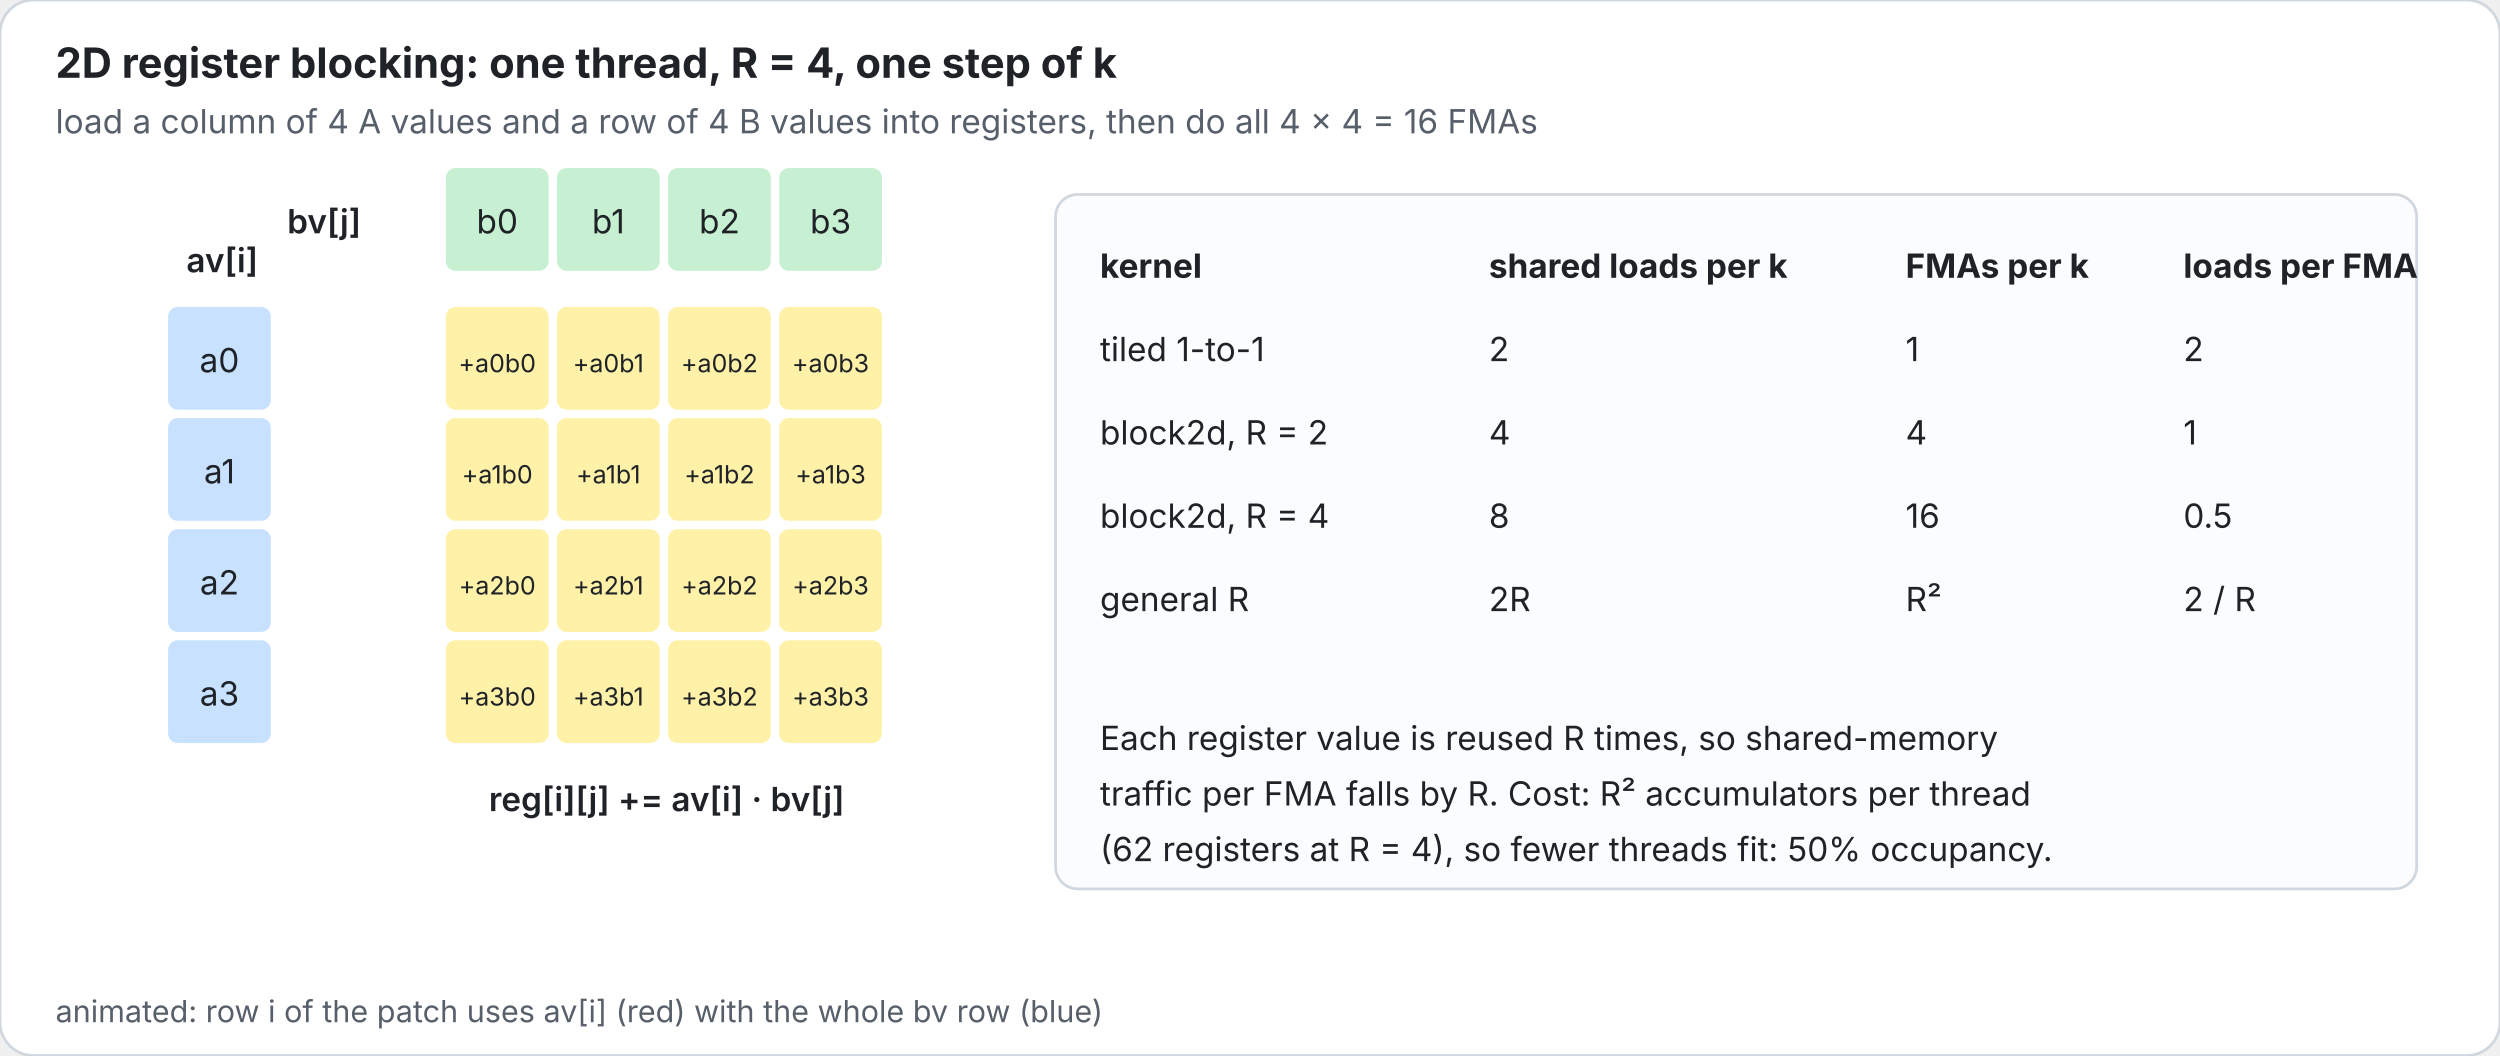
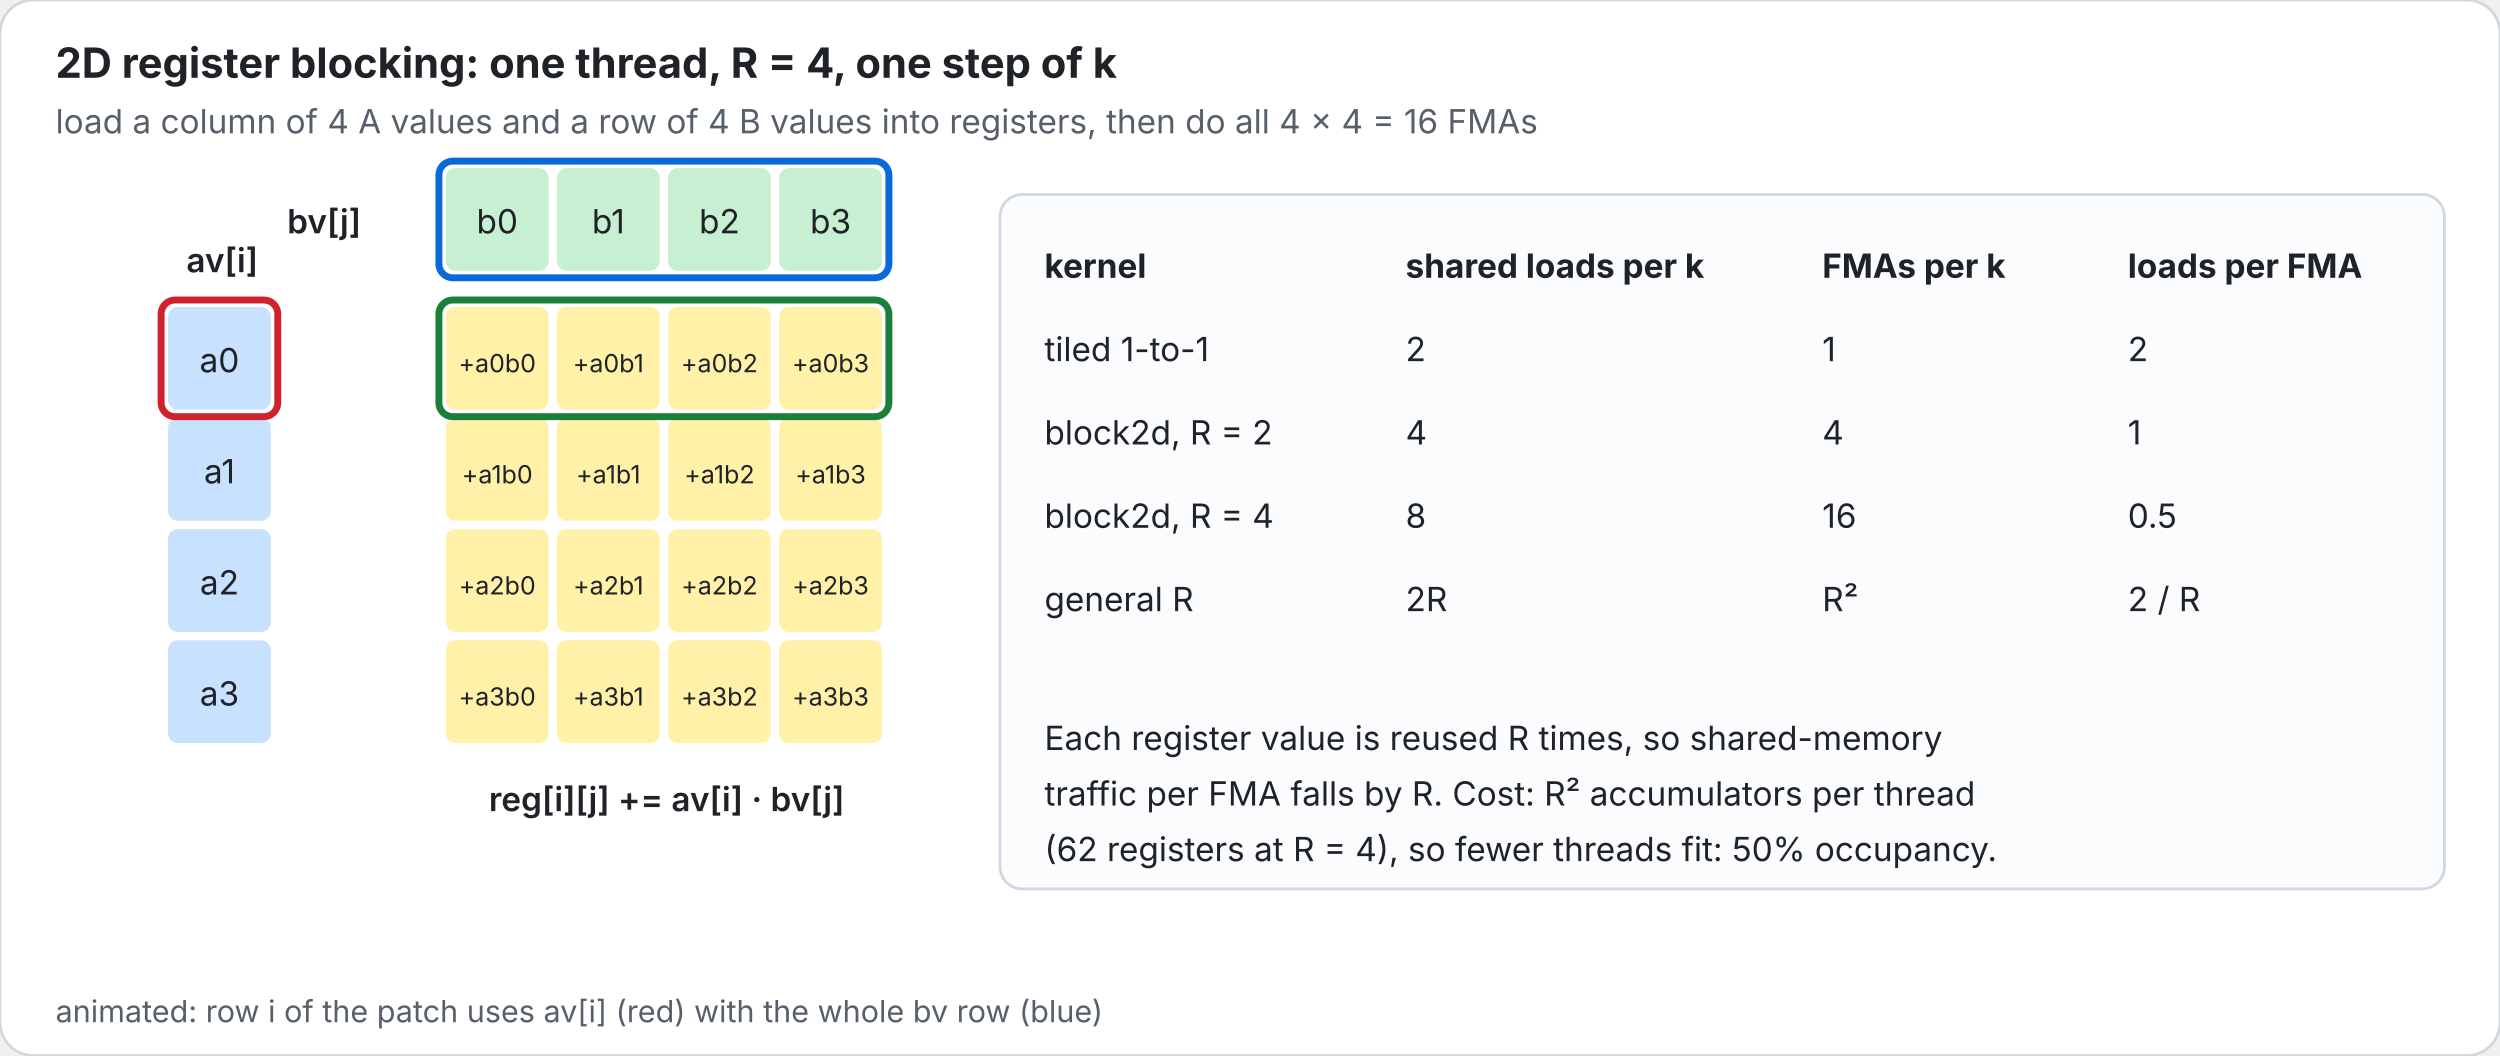
<svg xmlns="http://www.w3.org/2000/svg" viewBox="0 0 900 380" width="900" height="380" font-family="Inter, Helvetica, Arial, sans-serif">
  <defs>
    <marker id="ah" markerWidth="10" markerHeight="10" refX="8" refY="5" orient="auto">
      <path d="M0,0 L10,5 L0,10 z" fill="#57606a" />
    </marker>
  </defs>
  <rect x="0" y="0" width="900" height="380" rx="12" fill="#ffffff" stroke="#d0d7de" />
  <text x="20" y="28" text-anchor="start" font-size="15" font-weight="700" fill="#1f2328">2D register blocking: one thread, R = 4, one step of k</text>
  <text x="20" y="48" text-anchor="start" font-size="12" font-weight="400" fill="#57606a">load a column of 4 A values and a row of 4 B values into registers, then do all 4 × 4 = 16 FMAs</text>
  <text x="80.0" y="98" text-anchor="middle" font-size="12" font-weight="600" fill="#1f2328">av[i]</text>
  <rect x="60" y="110" width="38" height="38" rx="4" fill="#c8e1ff" stroke="#ffffff" stroke-width="1" />
  <text x="79.0" y="134.0" text-anchor="middle" font-size="12" font-weight="400" fill="#1f2328">a0</text>
  <rect x="60" y="150" width="38" height="38" rx="4" fill="#c8e1ff" stroke="#ffffff" stroke-width="1" />
  <text x="79.0" y="174.0" text-anchor="middle" font-size="12" font-weight="400" fill="#1f2328">a1</text>
  <rect x="60" y="190" width="38" height="38" rx="4" fill="#c8e1ff" stroke="#ffffff" stroke-width="1" />
  <text x="79.0" y="214.0" text-anchor="middle" font-size="12" font-weight="400" fill="#1f2328">a2</text>
  <rect x="60" y="230" width="38" height="38" rx="4" fill="#c8e1ff" stroke="#ffffff" stroke-width="1" />
  <text x="79.0" y="254.0" text-anchor="middle" font-size="12" font-weight="400" fill="#1f2328">a3</text>
  <text x="130" y="84.0" text-anchor="end" font-size="12" font-weight="600" fill="#1f2328">bv[j]</text>
  <rect x="160" y="60" width="38" height="38" rx="4" fill="#c7f0d2" stroke="#ffffff" stroke-width="1" />
  <text x="179.0" y="84.0" text-anchor="middle" font-size="12" font-weight="400" fill="#1f2328">b0</text>
  <rect x="200" y="60" width="38" height="38" rx="4" fill="#c7f0d2" stroke="#ffffff" stroke-width="1" />
  <text x="219.0" y="84.0" text-anchor="middle" font-size="12" font-weight="400" fill="#1f2328">b1</text>
  <rect x="240" y="60" width="38" height="38" rx="4" fill="#c7f0d2" stroke="#ffffff" stroke-width="1" />
  <text x="259.0" y="84.0" text-anchor="middle" font-size="12" font-weight="400" fill="#1f2328">b2</text>
  <rect x="280" y="60" width="38" height="38" rx="4" fill="#c7f0d2" stroke="#ffffff" stroke-width="1" />
  <text x="299.0" y="84.0" text-anchor="middle" font-size="12" font-weight="400" fill="#1f2328">b3</text>
  <rect x="160" y="110" width="38" height="38" rx="4" fill="#fff1a8" stroke="#ffffff" stroke-width="1" />
  <text x="179.0" y="134.0" text-anchor="middle" font-size="9" font-weight="400" fill="#1f2328">+a0b0</text>
  <rect x="200" y="110" width="38" height="38" rx="4" fill="#fff1a8" stroke="#ffffff" stroke-width="1" />
  <text x="219.0" y="134.0" text-anchor="middle" font-size="9" font-weight="400" fill="#1f2328">+a0b1</text>
  <rect x="240" y="110" width="38" height="38" rx="4" fill="#fff1a8" stroke="#ffffff" stroke-width="1" />
  <text x="259.0" y="134.0" text-anchor="middle" font-size="9" font-weight="400" fill="#1f2328">+a0b2</text>
  <rect x="280" y="110" width="38" height="38" rx="4" fill="#fff1a8" stroke="#ffffff" stroke-width="1" />
  <text x="299.0" y="134.0" text-anchor="middle" font-size="9" font-weight="400" fill="#1f2328">+a0b3</text>
  <rect x="160" y="150" width="38" height="38" rx="4" fill="#fff1a8" stroke="#ffffff" stroke-width="1" />
  <text x="179.0" y="174.0" text-anchor="middle" font-size="9" font-weight="400" fill="#1f2328">+a1b0</text>
  <rect x="200" y="150" width="38" height="38" rx="4" fill="#fff1a8" stroke="#ffffff" stroke-width="1" />
  <text x="219.0" y="174.0" text-anchor="middle" font-size="9" font-weight="400" fill="#1f2328">+a1b1</text>
  <rect x="240" y="150" width="38" height="38" rx="4" fill="#fff1a8" stroke="#ffffff" stroke-width="1" />
  <text x="259.0" y="174.0" text-anchor="middle" font-size="9" font-weight="400" fill="#1f2328">+a1b2</text>
  <rect x="280" y="150" width="38" height="38" rx="4" fill="#fff1a8" stroke="#ffffff" stroke-width="1" />
  <text x="299.0" y="174.0" text-anchor="middle" font-size="9" font-weight="400" fill="#1f2328">+a1b3</text>
  <rect x="160" y="190" width="38" height="38" rx="4" fill="#fff1a8" stroke="#ffffff" stroke-width="1" />
  <text x="179.0" y="214.0" text-anchor="middle" font-size="9" font-weight="400" fill="#1f2328">+a2b0</text>
  <rect x="200" y="190" width="38" height="38" rx="4" fill="#fff1a8" stroke="#ffffff" stroke-width="1" />
  <text x="219.0" y="214.0" text-anchor="middle" font-size="9" font-weight="400" fill="#1f2328">+a2b1</text>
  <rect x="240" y="190" width="38" height="38" rx="4" fill="#fff1a8" stroke="#ffffff" stroke-width="1" />
  <text x="259.0" y="214.0" text-anchor="middle" font-size="9" font-weight="400" fill="#1f2328">+a2b2</text>
  <rect x="280" y="190" width="38" height="38" rx="4" fill="#fff1a8" stroke="#ffffff" stroke-width="1" />
  <text x="299.0" y="214.0" text-anchor="middle" font-size="9" font-weight="400" fill="#1f2328">+a2b3</text>
  <rect x="160" y="230" width="38" height="38" rx="4" fill="#fff1a8" stroke="#ffffff" stroke-width="1" />
  <text x="179.0" y="254.0" text-anchor="middle" font-size="9" font-weight="400" fill="#1f2328">+a3b0</text>
  <rect x="200" y="230" width="38" height="38" rx="4" fill="#fff1a8" stroke="#ffffff" stroke-width="1" />
  <text x="219.0" y="254.0" text-anchor="middle" font-size="9" font-weight="400" fill="#1f2328">+a3b1</text>
  <rect x="240" y="230" width="38" height="38" rx="4" fill="#fff1a8" stroke="#ffffff" stroke-width="1" />
  <text x="259.0" y="254.0" text-anchor="middle" font-size="9" font-weight="400" fill="#1f2328">+a3b2</text>
  <rect x="280" y="230" width="38" height="38" rx="4" fill="#fff1a8" stroke="#ffffff" stroke-width="1" />
  <text x="299.0" y="254.0" text-anchor="middle" font-size="9" font-weight="400" fill="#1f2328">+a3b3</text>
  <text x="240" y="292" text-anchor="middle" font-size="12" font-weight="600" fill="#1f2328">reg[i][j] += av[i] · bv[j]</text>
-   <g opacity="0">
-     <animate attributeName="opacity" dur="6.0s" repeatCount="indefinite" calcMode="discrete" values="0;1;0;0" keyTimes="0;0.05;0.27;1" />
+   <g opacity="1">
+     <animate attributeName="opacity" dur="6.0s" repeatCount="indefinite" calcMode="discrete" values="1;0;0" keyTimes="0;0.27;1" />
    <rect x="58" y="108" width="42" height="42" rx="5" fill="none" stroke="#cf222e" stroke-width="2.5" />
    <rect x="158" y="58" width="162" height="42" rx="5" fill="none" stroke="#0969da" stroke-width="2.5" />
    <rect x="158" y="108" width="162" height="42" rx="5" fill="none" stroke="#1a7f37" stroke-width="2.5" />
  </g>
  <g opacity="0">
    <animate attributeName="opacity" dur="6.0s" repeatCount="indefinite" calcMode="discrete" values="0;1;0;0" keyTimes="0;0.27;0.49;1" />
    <rect x="58" y="148" width="42" height="42" rx="5" fill="none" stroke="#cf222e" stroke-width="2.5" />
    <rect x="158" y="58" width="162" height="42" rx="5" fill="none" stroke="#0969da" stroke-width="2.5" />
    <rect x="158" y="148" width="162" height="42" rx="5" fill="none" stroke="#1a7f37" stroke-width="2.5" />
  </g>
  <g opacity="0">
    <animate attributeName="opacity" dur="6.0s" repeatCount="indefinite" calcMode="discrete" values="0;1;0;0" keyTimes="0;0.49;0.71;1" />
    <rect x="58" y="188" width="42" height="42" rx="5" fill="none" stroke="#cf222e" stroke-width="2.5" />
    <rect x="158" y="58" width="162" height="42" rx="5" fill="none" stroke="#0969da" stroke-width="2.5" />
    <rect x="158" y="188" width="162" height="42" rx="5" fill="none" stroke="#1a7f37" stroke-width="2.5" />
  </g>
  <g opacity="0">
    <animate attributeName="opacity" dur="6.0s" repeatCount="indefinite" calcMode="discrete" values="0;1;0;0" keyTimes="0;0.71;0.93;1" />
    <rect x="58" y="228" width="42" height="42" rx="5" fill="none" stroke="#cf222e" stroke-width="2.5" />
    <rect x="158" y="58" width="162" height="42" rx="5" fill="none" stroke="#0969da" stroke-width="2.5" />
    <rect x="158" y="228" width="162" height="42" rx="5" fill="none" stroke="#1a7f37" stroke-width="2.5" />
  </g>
-   <rect x="380" y="70" width="490" height="250" rx="8" fill="#fbfcfd" stroke="#d0d7de" stroke-width="1" />
-   <text x="396" y="100" text-anchor="start" font-size="12" font-weight="700" fill="#1f2328">kernel</text>
-   <text x="536" y="100" text-anchor="start" font-size="12" font-weight="700" fill="#1f2328">shared loads per k</text>
-   <text x="686" y="100" text-anchor="start" font-size="12" font-weight="700" fill="#1f2328">FMAs per k</text>
-   <text x="786" y="100" text-anchor="start" font-size="12" font-weight="700" fill="#1f2328">loads per FMA</text>
-   <text x="396" y="130" text-anchor="start" font-size="12" font-weight="400" fill="#1f2328">tiled 1-to-1</text>
-   <text x="536" y="130" text-anchor="start" font-size="12" font-weight="400" fill="#1f2328">2</text>
-   <text x="686" y="130" text-anchor="start" font-size="12" font-weight="400" fill="#1f2328">1</text>
-   <text x="786" y="130" text-anchor="start" font-size="12" font-weight="400" fill="#1f2328">2</text>
-   <text x="396" y="160" text-anchor="start" font-size="12" font-weight="400" fill="#1f2328">block2d, R = 2</text>
-   <text x="536" y="160" text-anchor="start" font-size="12" font-weight="400" fill="#1f2328">4</text>
-   <text x="686" y="160" text-anchor="start" font-size="12" font-weight="400" fill="#1f2328">4</text>
-   <text x="786" y="160" text-anchor="start" font-size="12" font-weight="400" fill="#1f2328">1</text>
-   <text x="396" y="190" text-anchor="start" font-size="12" font-weight="400" fill="#1f2328">block2d, R = 4</text>
-   <text x="536" y="190" text-anchor="start" font-size="12" font-weight="400" fill="#1f2328">8</text>
-   <text x="686" y="190" text-anchor="start" font-size="12" font-weight="400" fill="#1f2328">16</text>
-   <text x="786" y="190" text-anchor="start" font-size="12" font-weight="400" fill="#1f2328">0.5</text>
-   <text x="396" y="220" text-anchor="start" font-size="12" font-weight="400" fill="#1f2328">general R</text>
-   <text x="536" y="220" text-anchor="start" font-size="12" font-weight="400" fill="#1f2328">2R</text>
-   <text x="686" y="220" text-anchor="start" font-size="12" font-weight="400" fill="#1f2328">R²</text>
-   <text x="786" y="220" text-anchor="start" font-size="12" font-weight="400" fill="#1f2328">2 / R</text>
-   <text x="396" y="270" text-anchor="start" font-size="12" font-weight="400" fill="#1f2328">Each register value is reused R times, so shared-memory</text>
-   <text x="396" y="290" text-anchor="start" font-size="12" font-weight="400" fill="#1f2328">traffic per FMA falls by R. Cost: R² accumulators per thread</text>
-   <text x="396" y="310" text-anchor="start" font-size="12" font-weight="400" fill="#1f2328">(62 registers at R = 4), so fewer threads fit: 50% occupancy.</text>
+   <rect x="360" y="70" width="520" height="250" rx="8" fill="#fbfcfd" stroke="#d0d7de" stroke-width="1" />
+   <text x="376" y="100" text-anchor="start" font-size="12" font-weight="700" fill="#1f2328">kernel</text>
+   <text x="506" y="100" text-anchor="start" font-size="12" font-weight="700" fill="#1f2328">shared loads per k</text>
+   <text x="656" y="100" text-anchor="start" font-size="12" font-weight="700" fill="#1f2328">FMAs per k</text>
+   <text x="766" y="100" text-anchor="start" font-size="12" font-weight="700" fill="#1f2328">loads per FMA</text>
+   <text x="376" y="130" text-anchor="start" font-size="12" font-weight="400" fill="#1f2328">tiled 1-to-1</text>
+   <text x="506" y="130" text-anchor="start" font-size="12" font-weight="400" fill="#1f2328">2</text>
+   <text x="656" y="130" text-anchor="start" font-size="12" font-weight="400" fill="#1f2328">1</text>
+   <text x="766" y="130" text-anchor="start" font-size="12" font-weight="400" fill="#1f2328">2</text>
+   <text x="376" y="160" text-anchor="start" font-size="12" font-weight="400" fill="#1f2328">block2d, R = 2</text>
+   <text x="506" y="160" text-anchor="start" font-size="12" font-weight="400" fill="#1f2328">4</text>
+   <text x="656" y="160" text-anchor="start" font-size="12" font-weight="400" fill="#1f2328">4</text>
+   <text x="766" y="160" text-anchor="start" font-size="12" font-weight="400" fill="#1f2328">1</text>
+   <text x="376" y="190" text-anchor="start" font-size="12" font-weight="400" fill="#1f2328">block2d, R = 4</text>
+   <text x="506" y="190" text-anchor="start" font-size="12" font-weight="400" fill="#1f2328">8</text>
+   <text x="656" y="190" text-anchor="start" font-size="12" font-weight="400" fill="#1f2328">16</text>
+   <text x="766" y="190" text-anchor="start" font-size="12" font-weight="400" fill="#1f2328">0.5</text>
+   <text x="376" y="220" text-anchor="start" font-size="12" font-weight="400" fill="#1f2328">general R</text>
+   <text x="506" y="220" text-anchor="start" font-size="12" font-weight="400" fill="#1f2328">2R</text>
+   <text x="656" y="220" text-anchor="start" font-size="12" font-weight="400" fill="#1f2328">R²</text>
+   <text x="766" y="220" text-anchor="start" font-size="12" font-weight="400" fill="#1f2328">2 / R</text>
+   <text x="376" y="270" text-anchor="start" font-size="12" font-weight="400" fill="#1f2328">Each register value is reused R times, so shared-memory</text>
+   <text x="376" y="290" text-anchor="start" font-size="12" font-weight="400" fill="#1f2328">traffic per FMA falls by R. Cost: R² accumulators per thread</text>
+   <text x="376" y="310" text-anchor="start" font-size="12" font-weight="400" fill="#1f2328">(62 registers at R = 4), so fewer threads fit: 50% occupancy.</text>
  <text x="20" y="368" text-anchor="start" font-size="11" font-weight="400" fill="#57606a">animated: row i of the patch uses av[i] (red) with the whole bv row (blue)</text>
</svg>
